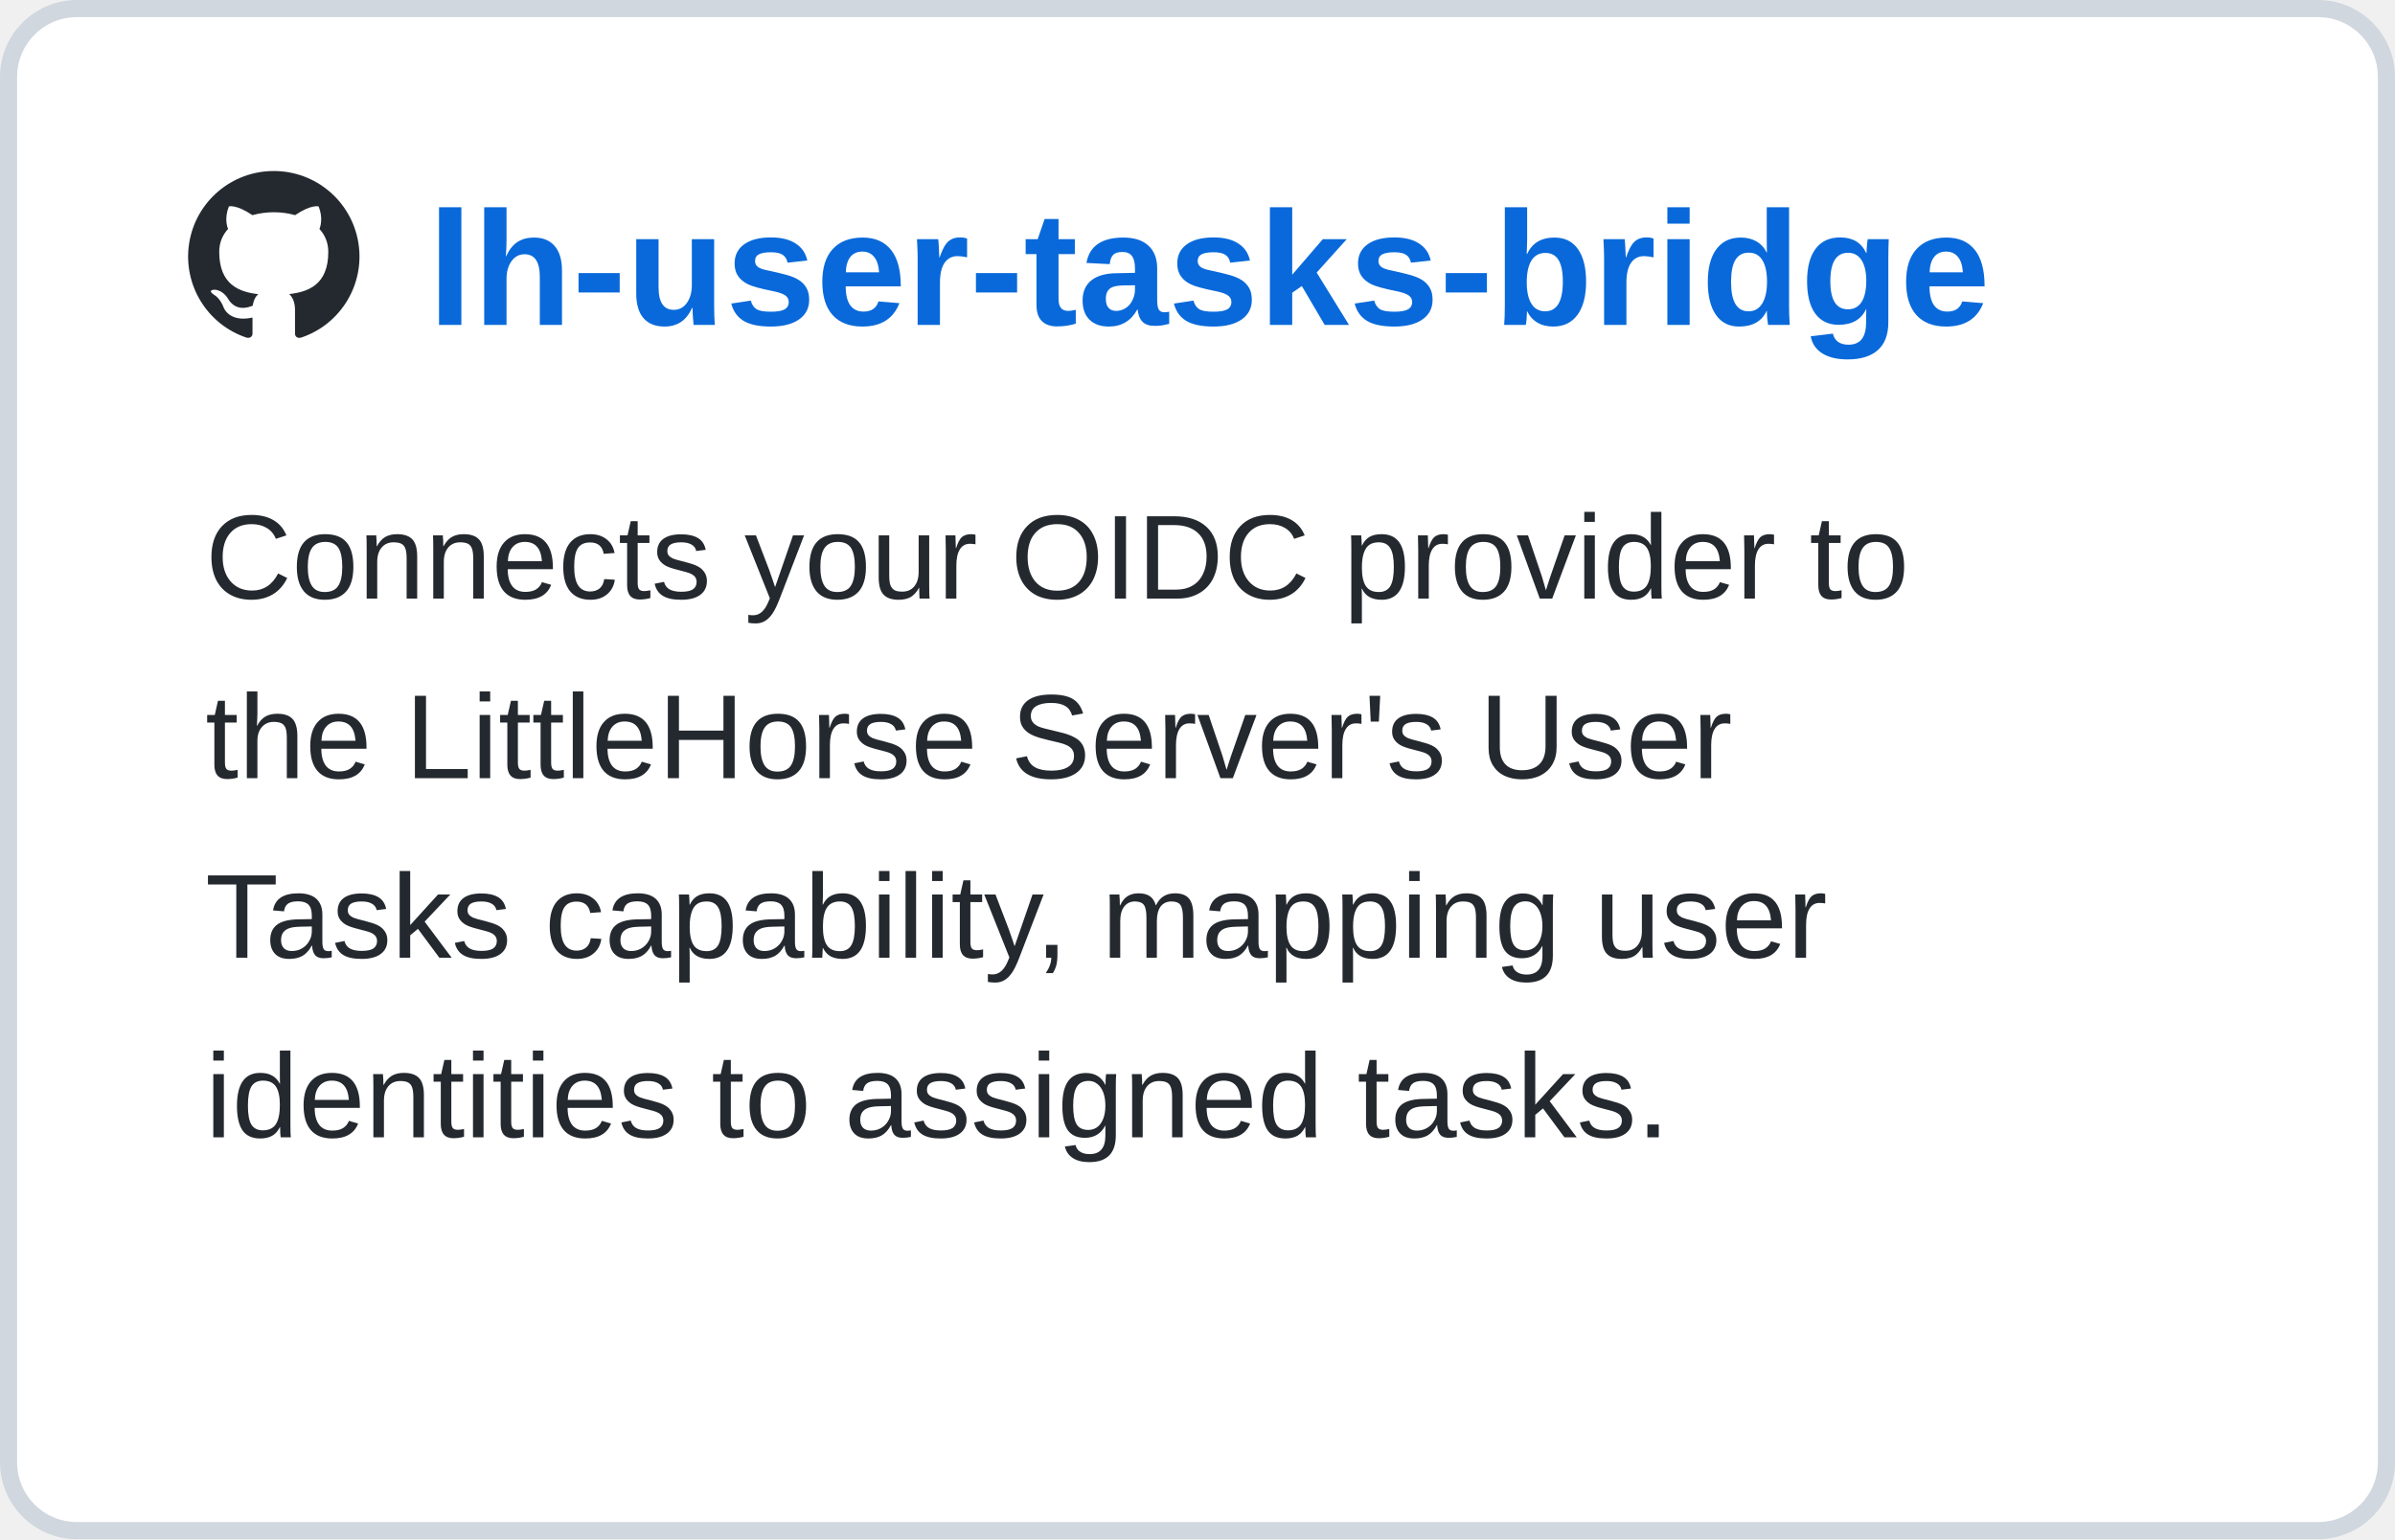
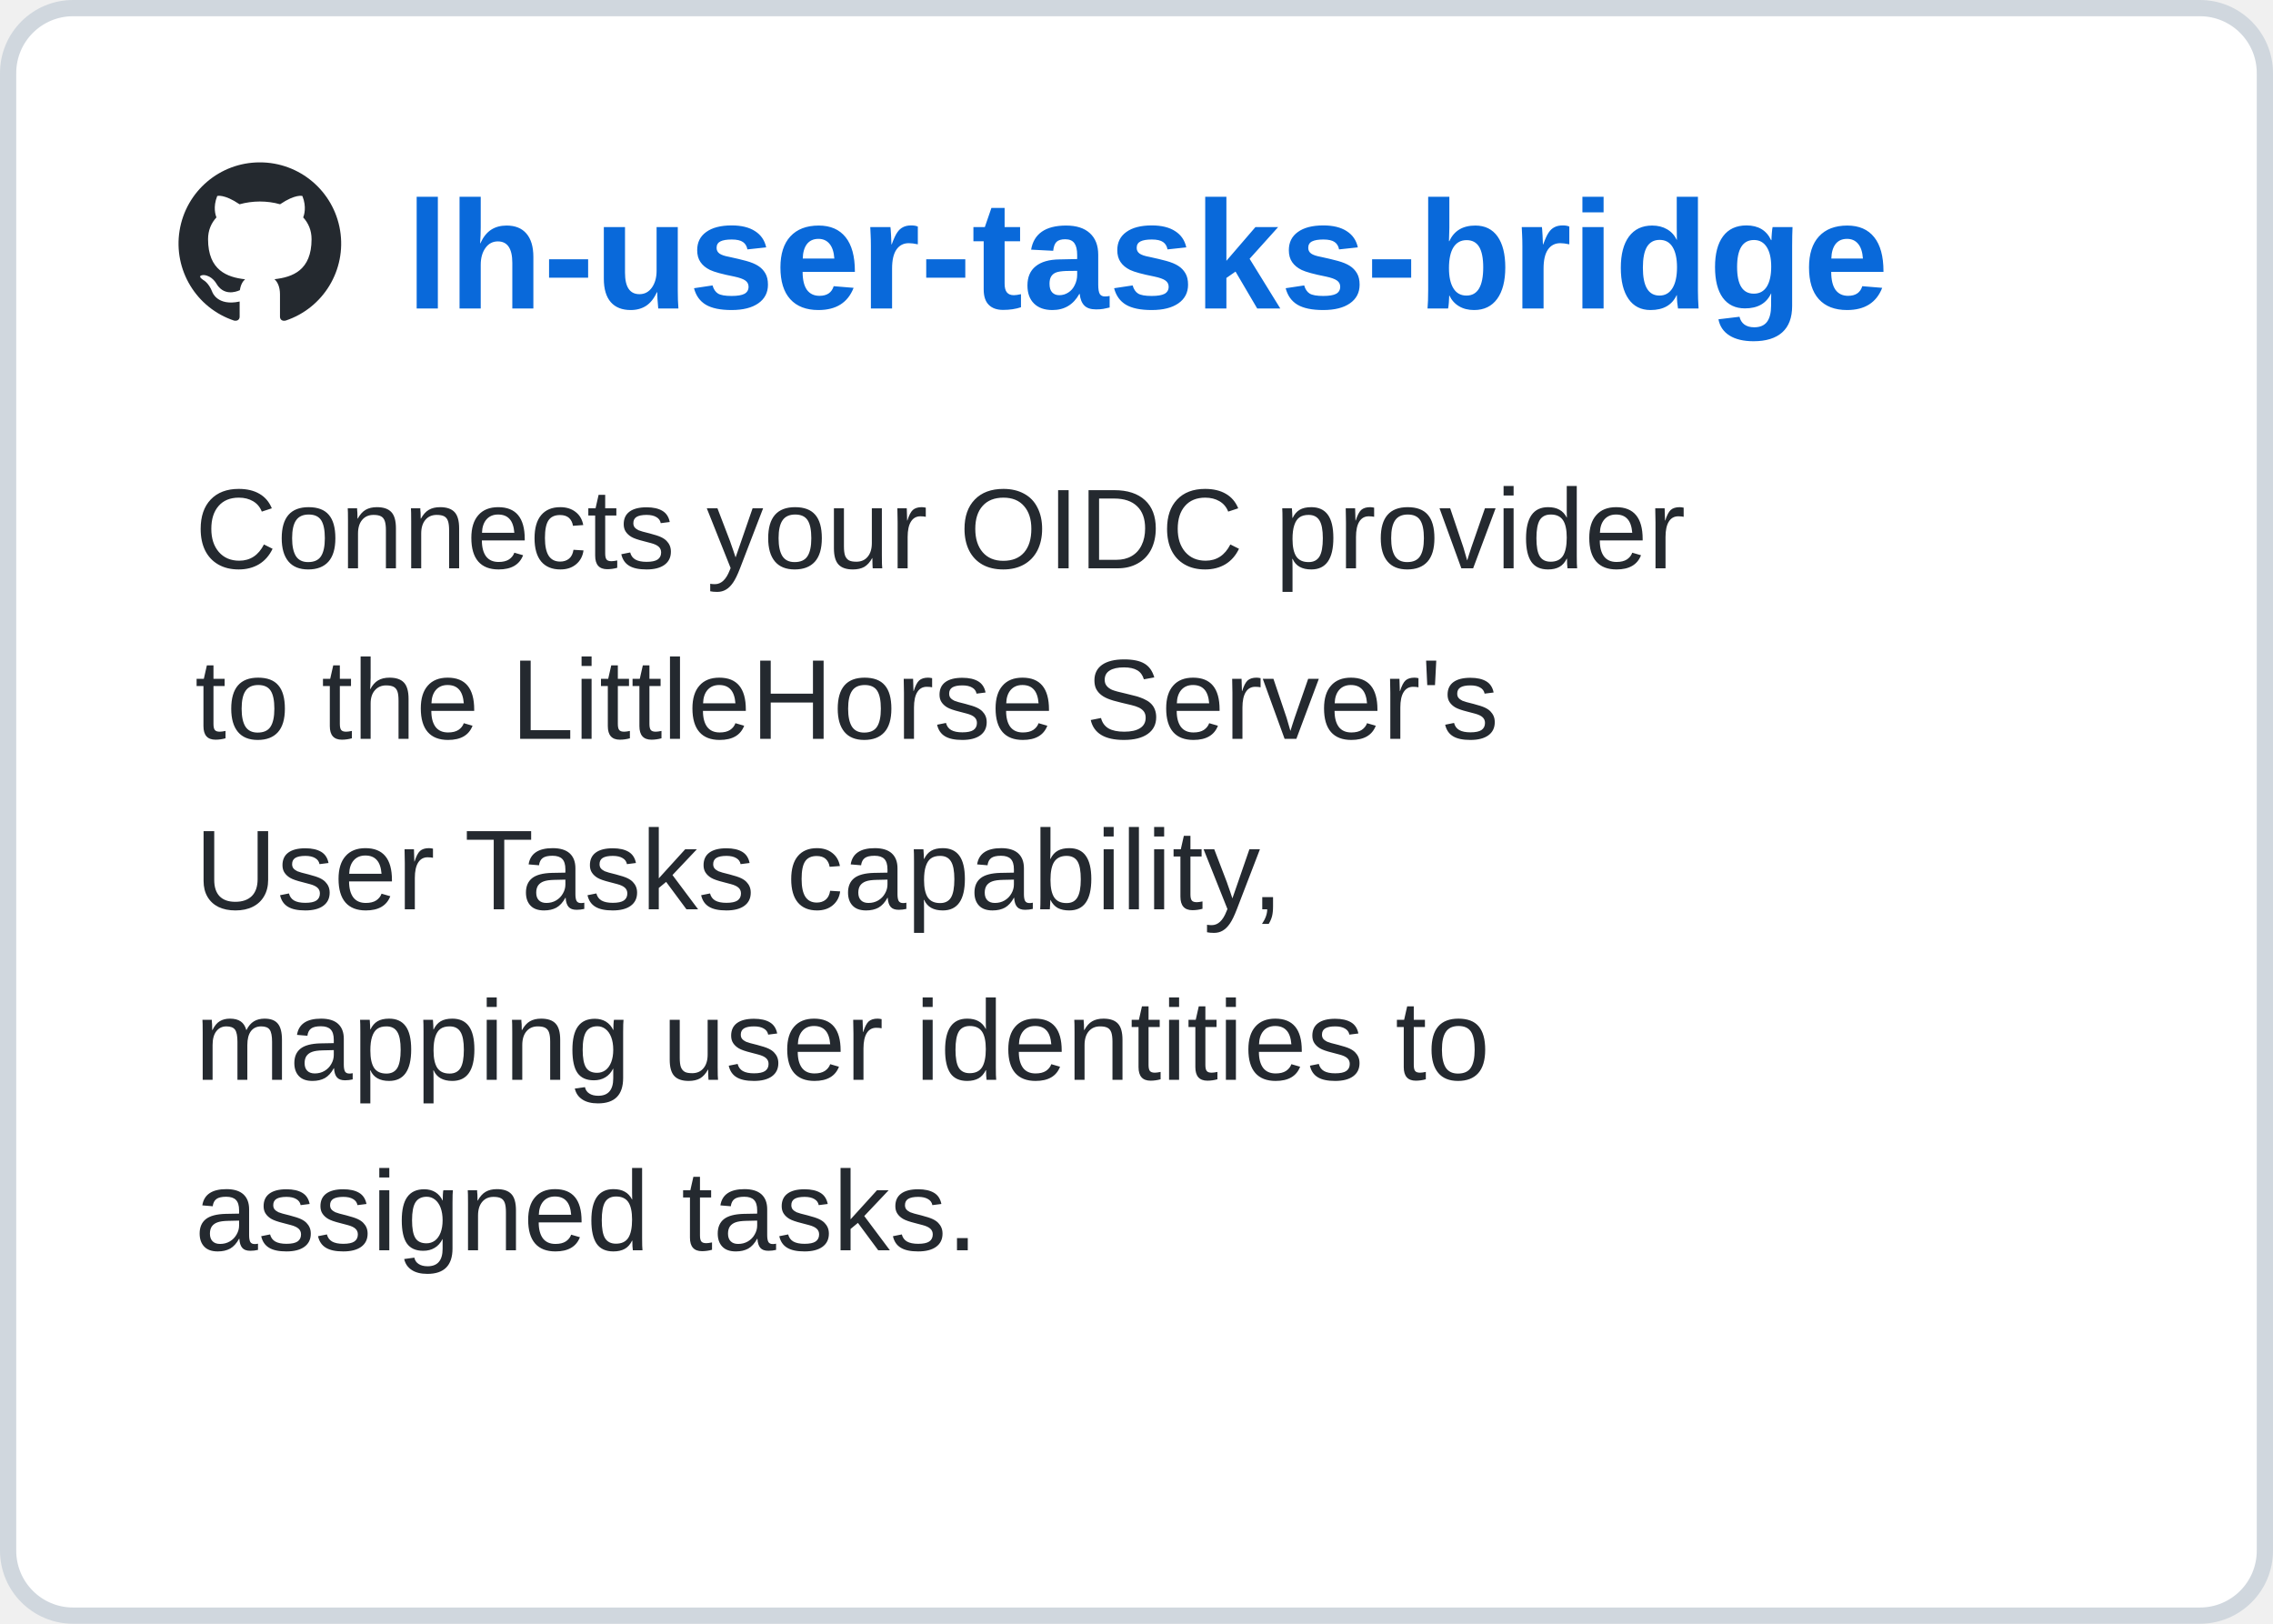
- <svg xmlns="http://www.w3.org/2000/svg" width="280" height="180" viewBox="0 0 280 180">
-   <rect x="1" y="1" width="278" height="178" rx="8" fill="#fff" stroke="#d0d7de" stroke-width="2" />
+ <svg xmlns="http://www.w3.org/2000/svg" width="280" height="200" viewBox="0 0 280 200">
+   <rect x="1" y="1" width="278" height="198" rx="8" fill="#fff" stroke="#d0d7de" stroke-width="2" />
  <g font-family="Arial, sans-serif">
    <path d="M32 20a10 10 0 0 0-3.16 19.49c.5.09.68-.22.68-.48v-1.87c-2.78.6-3.37-1.18-3.37-1.18-.45-1.16-1.11-1.47-1.11-1.47-.91-.62.07-.61.07-.61 1 .07 1.53 1.03 1.53 1.03.89 1.53 2.34 1.09 2.91.83.09-.65.35-1.09.64-1.34-2.22-.25-4.56-1.11-4.56-4.94 0-1.09.39-1.98 1.03-2.68-.1-.25-.45-1.27.1-2.64 0 0 .84-.27 2.75 1.02A9.56 9.56 0 0 1 32 24.82c.85 0 1.7.11 2.5.34 1.91-1.29 2.75-1.02 2.75-1.02.55 1.37.2 2.39.1 2.64.64.7 1.03 1.59 1.03 2.68 0 3.84-2.34 4.68-4.57 4.93.36.31.68.92.68 1.86v2.76c0 .27.18.58.69.48A10 10 0 0 0 32 20Z" fill="#24292f" />
    <text x="50" y="38" fill="#0969da" font-size="19" font-weight="600">lh-user-tasks-bridge</text>
    <text x="24" y="70" fill="#24292f" font-size="14">
-       <tspan x="24" dy="0">Connects your OIDC provider to</tspan>
-       <tspan x="24" dy="21">the LittleHorse Server's User</tspan>
-       <tspan x="24" dy="21">Tasks capability, mapping user</tspan>
-       <tspan x="24" dy="21">identities to assigned tasks.</tspan>
+       <tspan x="24" dy="0">Connects your OIDC provider</tspan>
+       <tspan x="24" dy="21">to the LittleHorse Server's</tspan>
+       <tspan x="24" dy="21">User Tasks capability,</tspan>
+       <tspan x="24" dy="21">mapping user identities to</tspan>
+       <tspan x="24" dy="21">assigned tasks.</tspan>
    </text>
  </g>
</svg>
